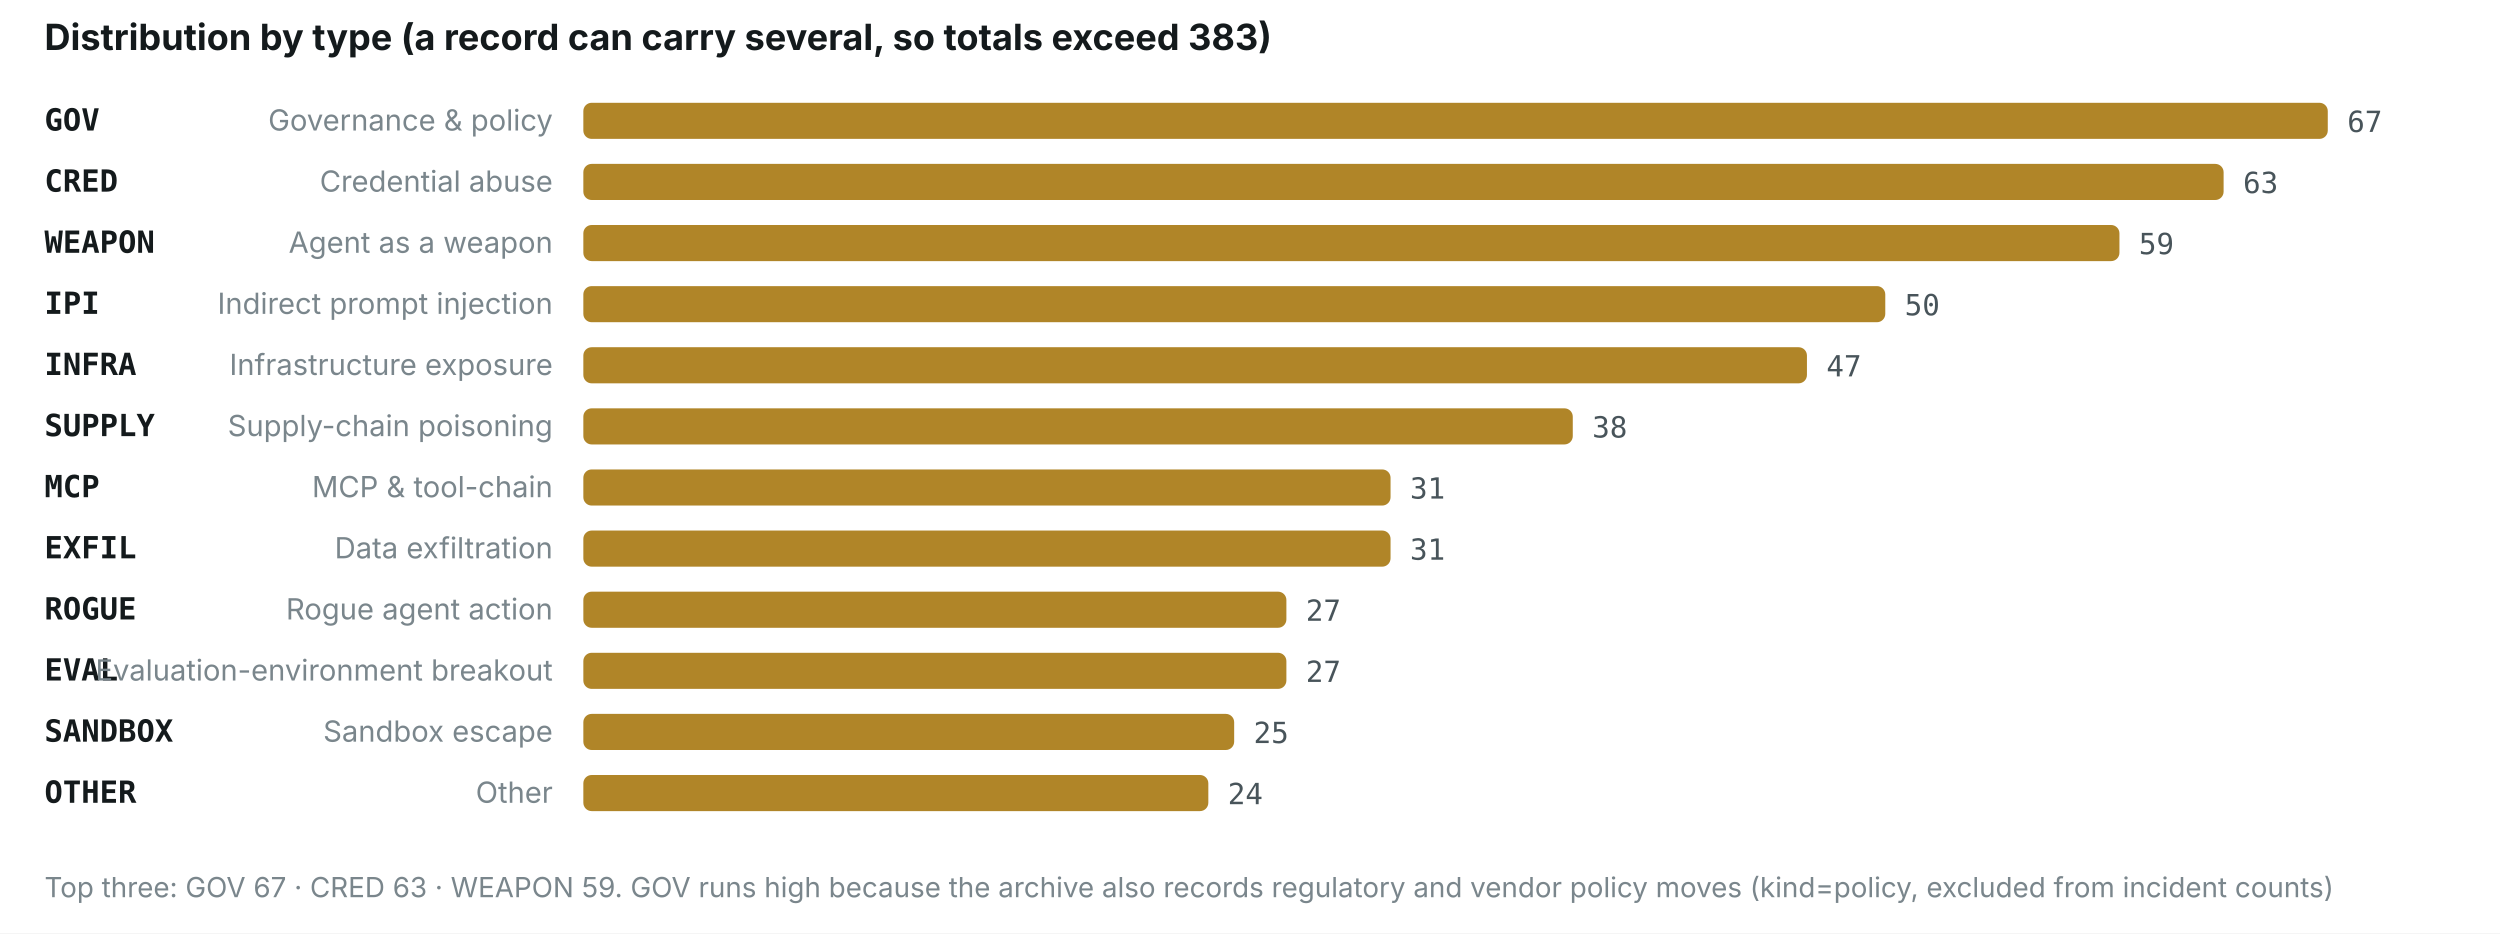
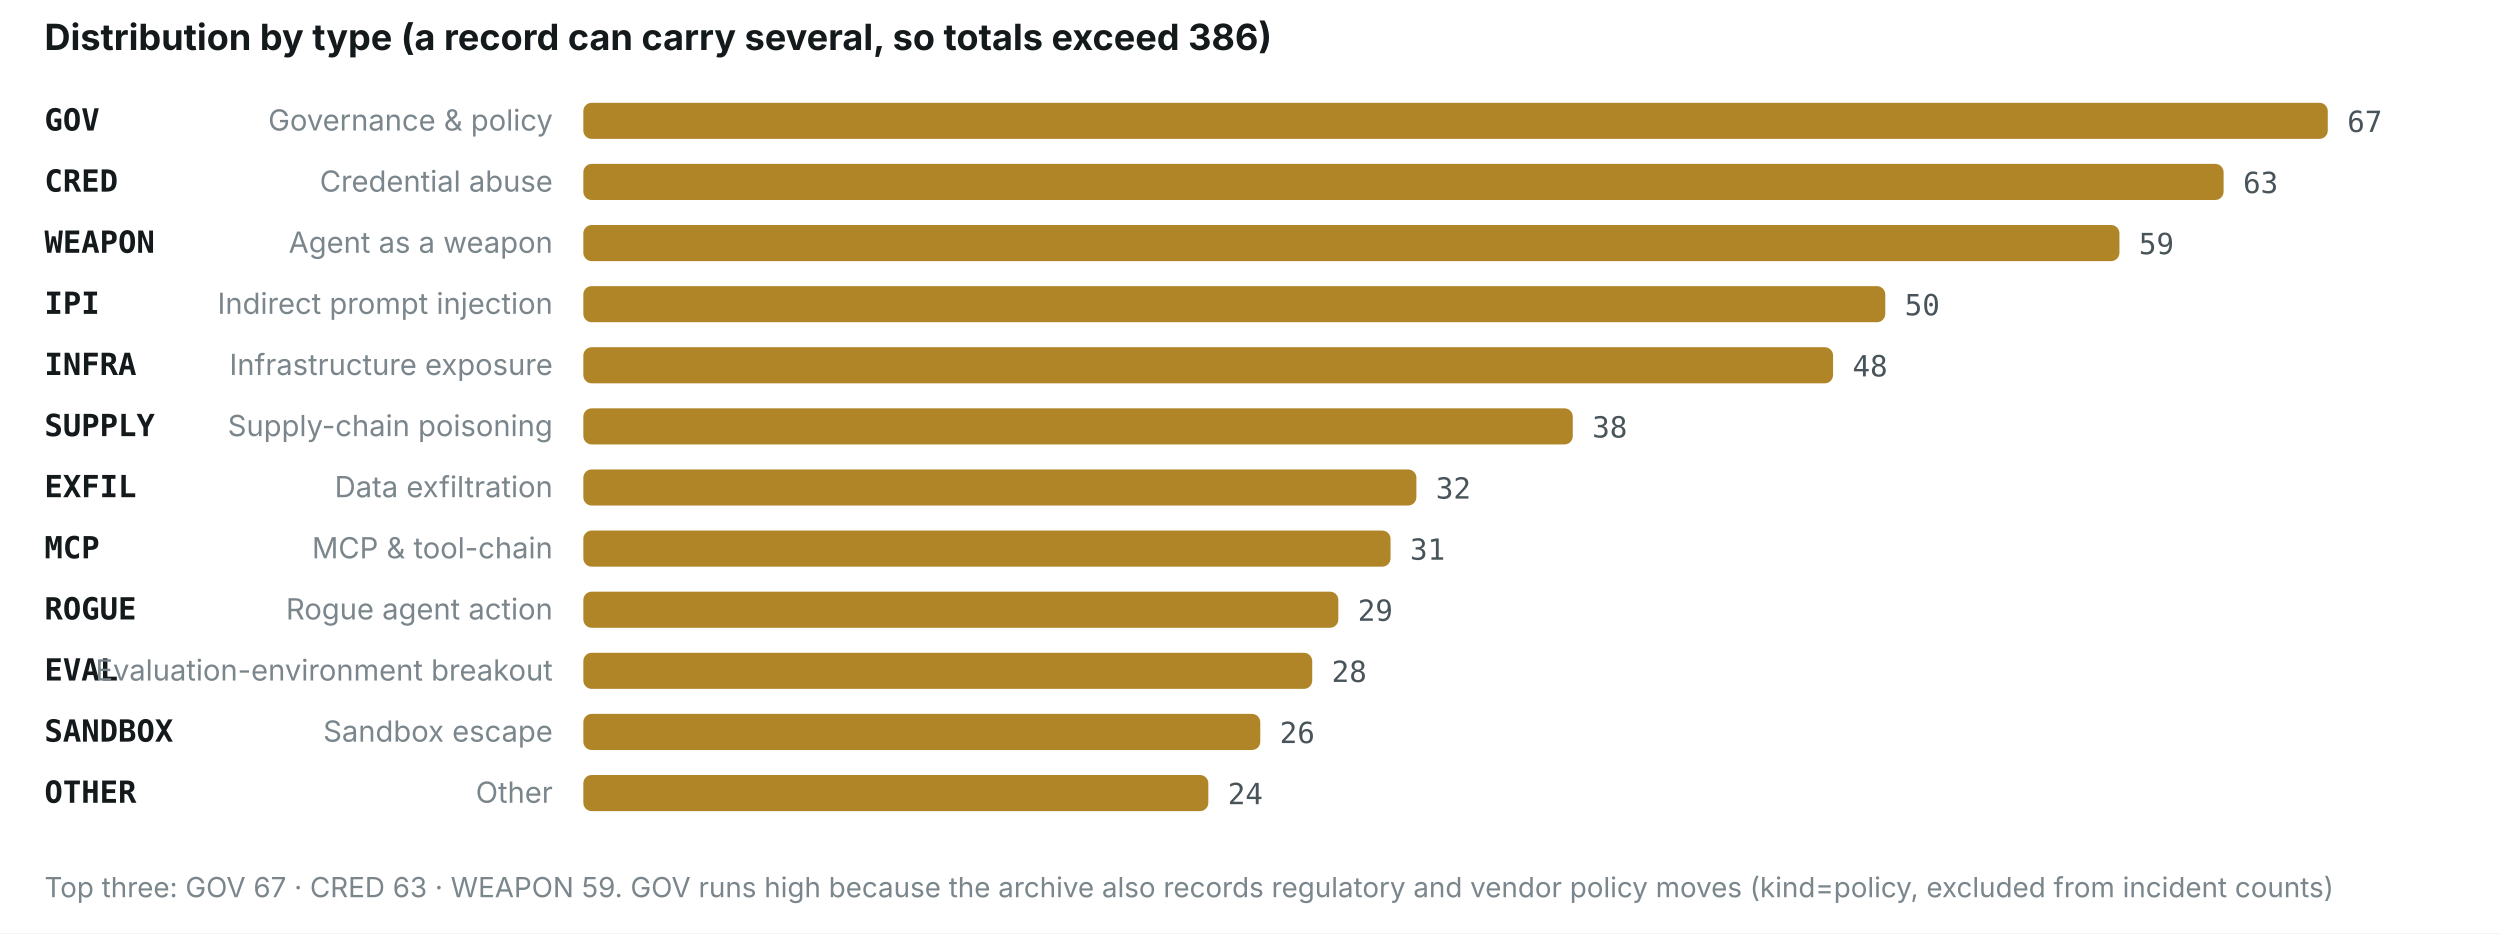
<svg xmlns="http://www.w3.org/2000/svg" viewBox="0 0 900 336" width="900" height="336" role="img" font-family="ui-sans-serif,-apple-system,'Segoe UI','PingFang SC','Microsoft YaHei',sans-serif">
  <rect width="900" height="336" fill="#FFFFFF" />
-   <text x="16" y="18" font-size="13" font-weight="700" fill="#141A1C">Distribution by type (a record can carry several, so totals exceed 383)</text>
+   <text x="16" y="18" font-size="13" font-weight="700" fill="#141A1C">Distribution by type (a record can carry several, so totals exceed 386)</text>
  <text x="16" y="47" font-size="11" fill="#141A1C" font-family="ui-monospace,'SF Mono','Cascadia Mono','Consolas',monospace" font-weight="600">GOV</text>
  <text x="199" y="47" font-size="10.5" text-anchor="end" fill="#7A868C">Governance &amp; policy</text>
  <rect x="210" y="37" width="628.0" height="13" rx="3" fill="#B08528" />
  <text x="845.0" y="47.5" font-size="10.5" fill="#48545A" font-family="ui-monospace,'SF Mono','Cascadia Mono','Consolas',monospace">67</text>
  <text x="16" y="69" font-size="11" fill="#141A1C" font-family="ui-monospace,'SF Mono','Cascadia Mono','Consolas',monospace" font-weight="600">CRED</text>
  <text x="199" y="69" font-size="10.5" text-anchor="end" fill="#7A868C">Credential abuse</text>
  <rect x="210" y="59" width="590.5" height="13" rx="3" fill="#B08528" />
  <text x="807.5" y="69.5" font-size="10.5" fill="#48545A" font-family="ui-monospace,'SF Mono','Cascadia Mono','Consolas',monospace">63</text>
  <text x="16" y="91" font-size="11" fill="#141A1C" font-family="ui-monospace,'SF Mono','Cascadia Mono','Consolas',monospace" font-weight="600">WEAPON</text>
  <text x="199" y="91" font-size="10.5" text-anchor="end" fill="#7A868C">Agent as a weapon</text>
  <rect x="210" y="81" width="553.0" height="13" rx="3" fill="#B08528" />
  <text x="770.0" y="91.5" font-size="10.5" fill="#48545A" font-family="ui-monospace,'SF Mono','Cascadia Mono','Consolas',monospace">59</text>
  <text x="16" y="113" font-size="11" fill="#141A1C" font-family="ui-monospace,'SF Mono','Cascadia Mono','Consolas',monospace" font-weight="600">IPI</text>
  <text x="199" y="113" font-size="10.5" text-anchor="end" fill="#7A868C">Indirect prompt injection</text>
  <rect x="210" y="103" width="468.7" height="13" rx="3" fill="#B08528" />
  <text x="685.7" y="113.5" font-size="10.5" fill="#48545A" font-family="ui-monospace,'SF Mono','Cascadia Mono','Consolas',monospace">50</text>
  <text x="16" y="135" font-size="11" fill="#141A1C" font-family="ui-monospace,'SF Mono','Cascadia Mono','Consolas',monospace" font-weight="600">INFRA</text>
  <text x="199" y="135" font-size="10.5" text-anchor="end" fill="#7A868C">Infrastructure exposure</text>
-   <rect x="210" y="125" width="440.5" height="13" rx="3" fill="#B08528" />
-   <text x="657.5" y="135.5" font-size="10.5" fill="#48545A" font-family="ui-monospace,'SF Mono','Cascadia Mono','Consolas',monospace">47</text>
+   <rect x="210" y="125" width="449.9" height="13" rx="3" fill="#B08528" />
+   <text x="666.9" y="135.5" font-size="10.5" fill="#48545A" font-family="ui-monospace,'SF Mono','Cascadia Mono','Consolas',monospace">48</text>
  <text x="16" y="157" font-size="11" fill="#141A1C" font-family="ui-monospace,'SF Mono','Cascadia Mono','Consolas',monospace" font-weight="600">SUPPLY</text>
  <text x="199" y="157" font-size="10.5" text-anchor="end" fill="#7A868C">Supply-chain poisoning</text>
  <rect x="210" y="147" width="356.2" height="13" rx="3" fill="#B08528" />
  <text x="573.2" y="157.5" font-size="10.5" fill="#48545A" font-family="ui-monospace,'SF Mono','Cascadia Mono','Consolas',monospace">38</text>
-   <text x="16" y="179" font-size="11" fill="#141A1C" font-family="ui-monospace,'SF Mono','Cascadia Mono','Consolas',monospace" font-weight="600">MCP</text>
-   <text x="199" y="179" font-size="10.5" text-anchor="end" fill="#7A868C">MCP &amp; tool-chain</text>
-   <rect x="210" y="169" width="290.6" height="13" rx="3" fill="#B08528" />
-   <text x="507.6" y="179.5" font-size="10.5" fill="#48545A" font-family="ui-monospace,'SF Mono','Cascadia Mono','Consolas',monospace">31</text>
-   <text x="16" y="201" font-size="11" fill="#141A1C" font-family="ui-monospace,'SF Mono','Cascadia Mono','Consolas',monospace" font-weight="600">EXFIL</text>
-   <text x="199" y="201" font-size="10.5" text-anchor="end" fill="#7A868C">Data exfiltration</text>
+   <text x="16" y="179" font-size="11" fill="#141A1C" font-family="ui-monospace,'SF Mono','Cascadia Mono','Consolas',monospace" font-weight="600">EXFIL</text>
+   <text x="199" y="179" font-size="10.5" text-anchor="end" fill="#7A868C">Data exfiltration</text>
+   <rect x="210" y="169" width="299.9" height="13" rx="3" fill="#B08528" />
+   <text x="516.9" y="179.5" font-size="10.5" fill="#48545A" font-family="ui-monospace,'SF Mono','Cascadia Mono','Consolas',monospace">32</text>
+   <text x="16" y="201" font-size="11" fill="#141A1C" font-family="ui-monospace,'SF Mono','Cascadia Mono','Consolas',monospace" font-weight="600">MCP</text>
+   <text x="199" y="201" font-size="10.5" text-anchor="end" fill="#7A868C">MCP &amp; tool-chain</text>
  <rect x="210" y="191" width="290.6" height="13" rx="3" fill="#B08528" />
  <text x="507.6" y="201.5" font-size="10.5" fill="#48545A" font-family="ui-monospace,'SF Mono','Cascadia Mono','Consolas',monospace">31</text>
  <text x="16" y="223" font-size="11" fill="#141A1C" font-family="ui-monospace,'SF Mono','Cascadia Mono','Consolas',monospace" font-weight="600">ROGUE</text>
  <text x="199" y="223" font-size="10.5" text-anchor="end" fill="#7A868C">Rogue agent action</text>
-   <rect x="210" y="213" width="253.1" height="13" rx="3" fill="#B08528" />
-   <text x="470.1" y="223.5" font-size="10.5" fill="#48545A" font-family="ui-monospace,'SF Mono','Cascadia Mono','Consolas',monospace">27</text>
+   <rect x="210" y="213" width="271.8" height="13" rx="3" fill="#B08528" />
+   <text x="488.8" y="223.5" font-size="10.5" fill="#48545A" font-family="ui-monospace,'SF Mono','Cascadia Mono','Consolas',monospace">29</text>
  <text x="16" y="245" font-size="11" fill="#141A1C" font-family="ui-monospace,'SF Mono','Cascadia Mono','Consolas',monospace" font-weight="600">EVAL</text>
  <text x="199" y="245" font-size="10.5" text-anchor="end" fill="#7A868C">Evaluation-environment breakout</text>
-   <rect x="210" y="235" width="253.1" height="13" rx="3" fill="#B08528" />
-   <text x="470.1" y="245.5" font-size="10.5" fill="#48545A" font-family="ui-monospace,'SF Mono','Cascadia Mono','Consolas',monospace">27</text>
+   <rect x="210" y="235" width="262.4" height="13" rx="3" fill="#B08528" />
+   <text x="479.4" y="245.5" font-size="10.5" fill="#48545A" font-family="ui-monospace,'SF Mono','Cascadia Mono','Consolas',monospace">28</text>
  <text x="16" y="267" font-size="11" fill="#141A1C" font-family="ui-monospace,'SF Mono','Cascadia Mono','Consolas',monospace" font-weight="600">SANDBOX</text>
  <text x="199" y="267" font-size="10.5" text-anchor="end" fill="#7A868C">Sandbox escape</text>
-   <rect x="210" y="257" width="234.3" height="13" rx="3" fill="#B08528" />
-   <text x="451.3" y="267.5" font-size="10.5" fill="#48545A" font-family="ui-monospace,'SF Mono','Cascadia Mono','Consolas',monospace">25</text>
+   <rect x="210" y="257" width="243.7" height="13" rx="3" fill="#B08528" />
+   <text x="460.7" y="267.5" font-size="10.5" fill="#48545A" font-family="ui-monospace,'SF Mono','Cascadia Mono','Consolas',monospace">26</text>
  <text x="16" y="289" font-size="11" fill="#141A1C" font-family="ui-monospace,'SF Mono','Cascadia Mono','Consolas',monospace" font-weight="600">OTHER</text>
  <text x="199" y="289" font-size="10.5" text-anchor="end" fill="#7A868C">Other</text>
  <rect x="210" y="279" width="225.0" height="13" rx="3" fill="#B08528" />
  <text x="442.0" y="289.5" font-size="10.5" fill="#48545A" font-family="ui-monospace,'SF Mono','Cascadia Mono','Consolas',monospace">24</text>
  <text x="16" y="323" font-size="10" fill="#7A868C">Top three: GOV 67 · CRED 63 · WEAPON 59. GOV runs high because the archive also records regulatory and vendor policy moves (kind=policy, excluded from incident counts)</text>
</svg>
